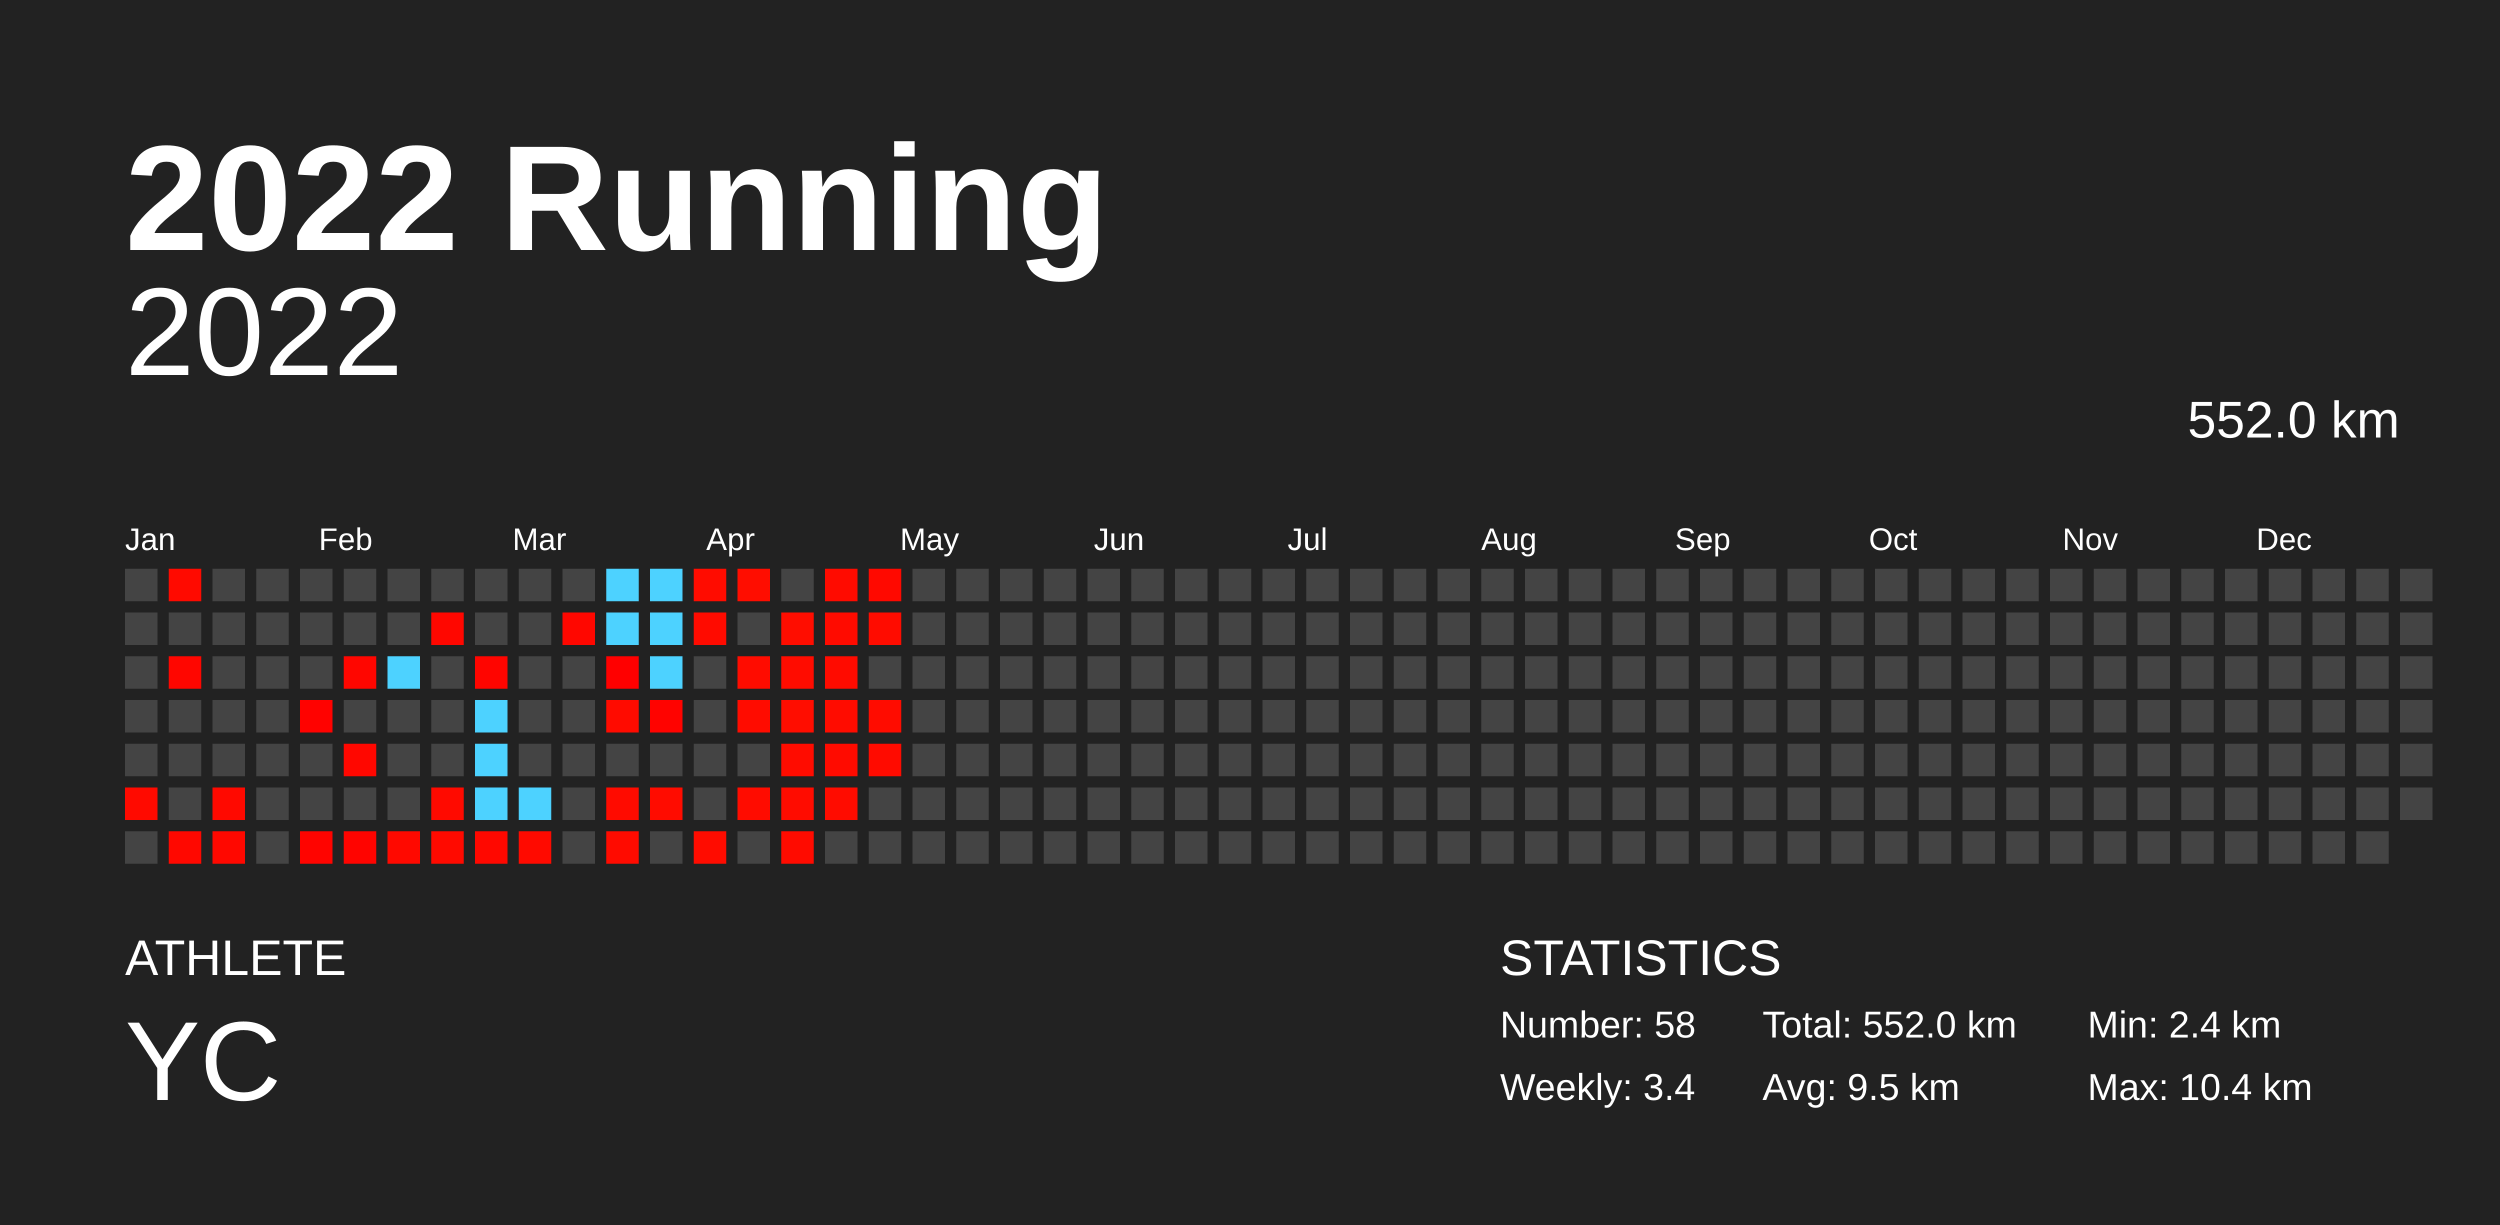
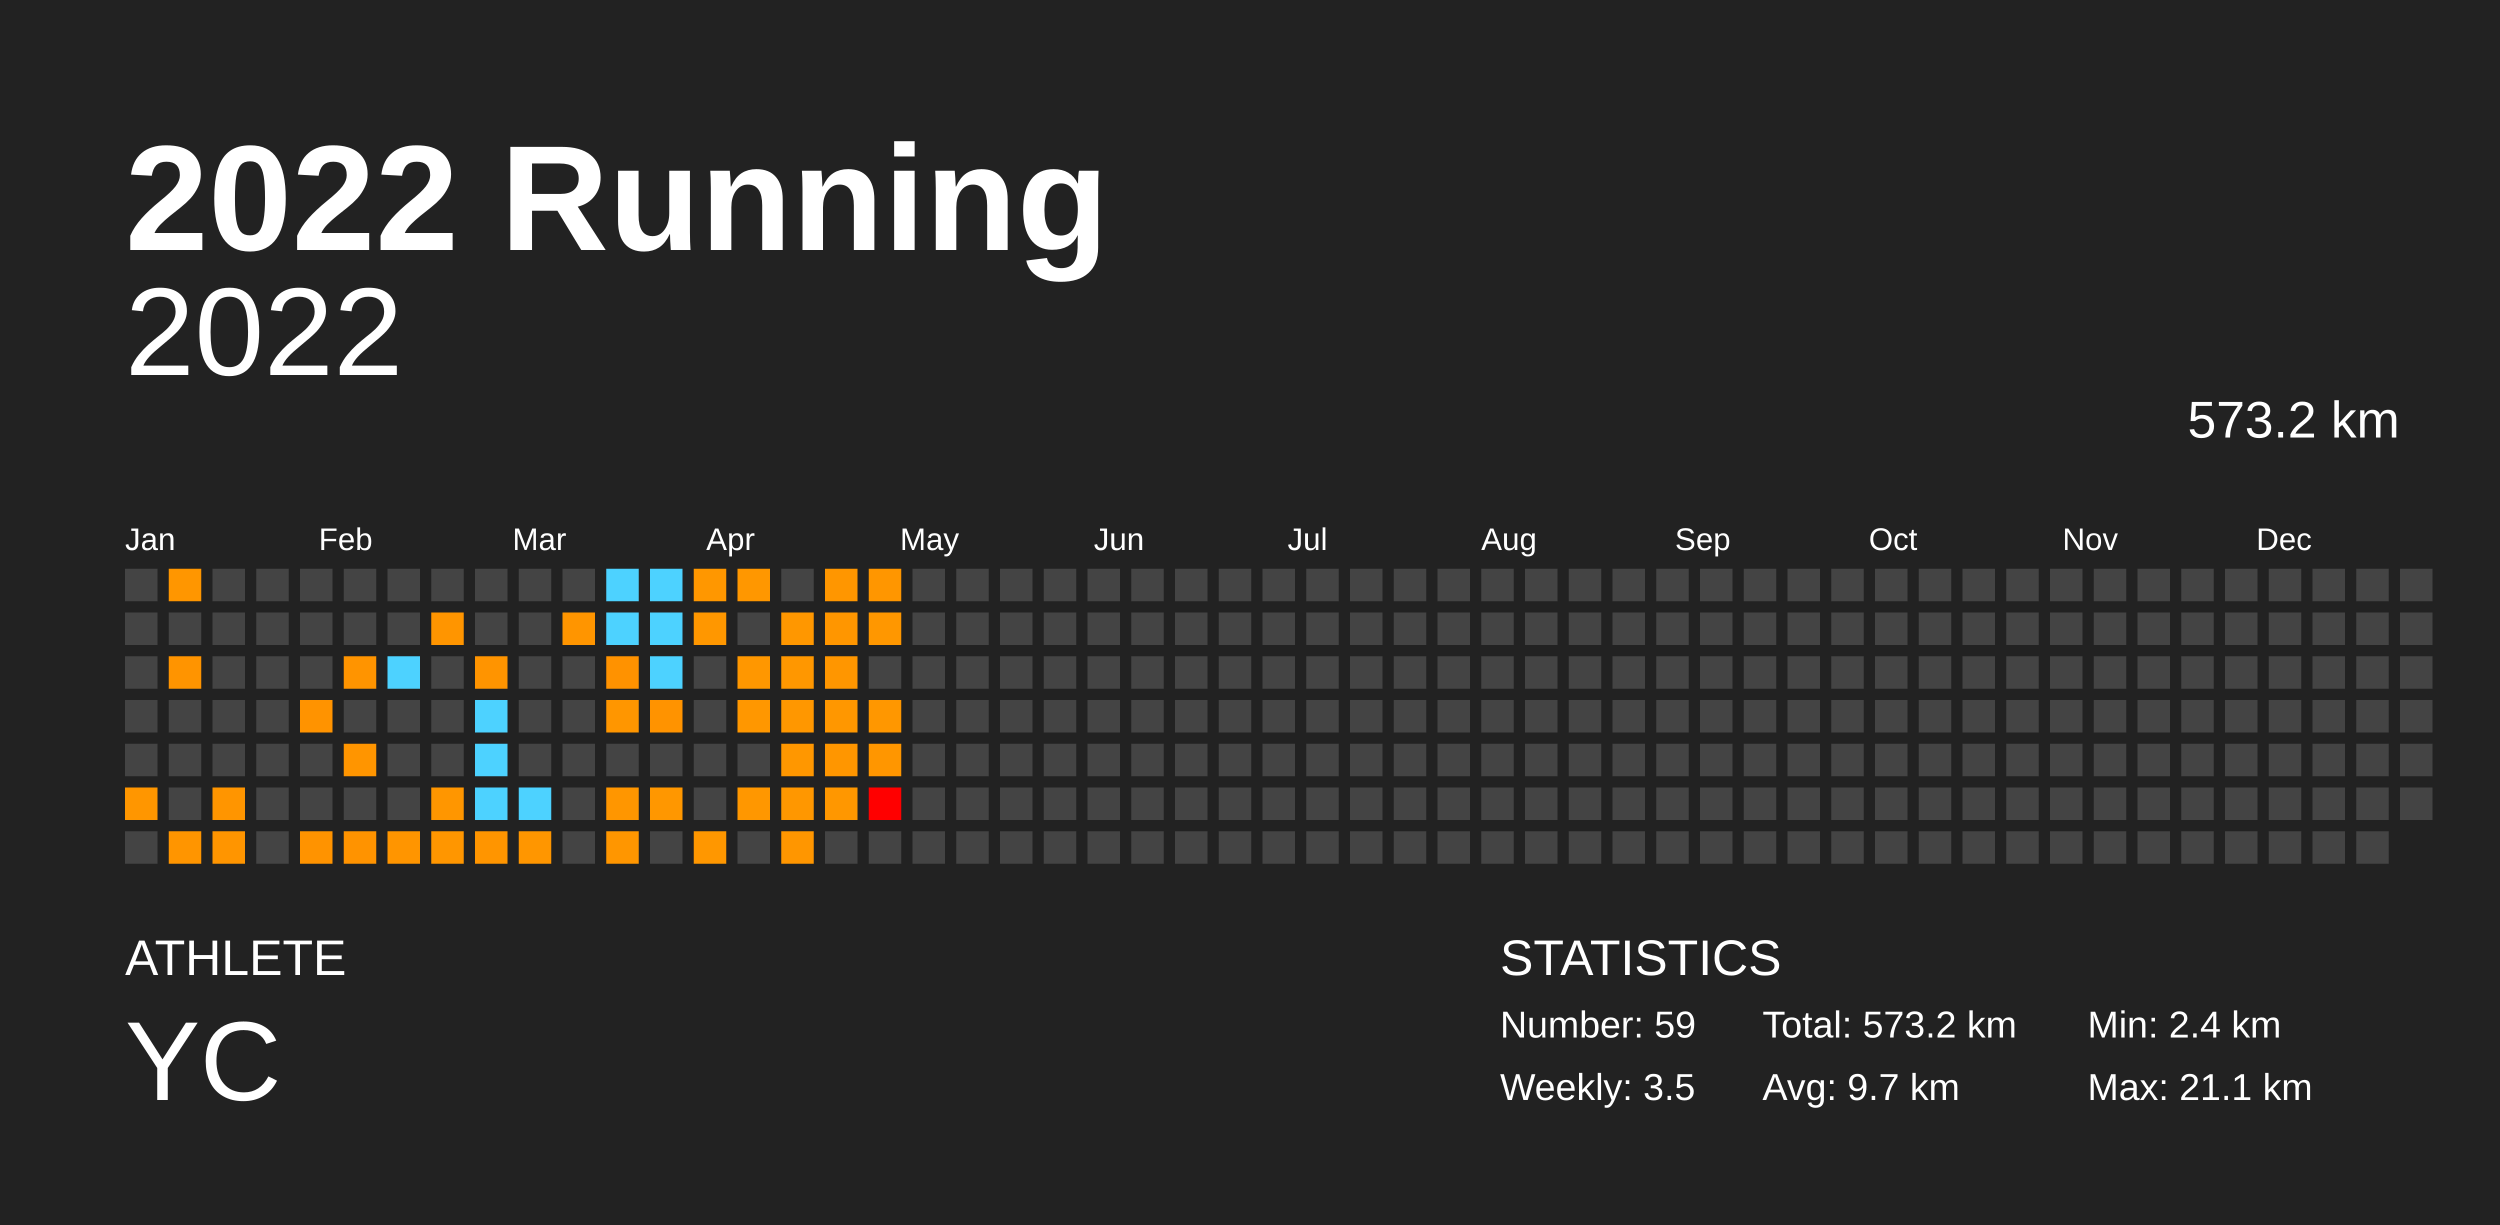
<svg xmlns="http://www.w3.org/2000/svg" baseProfile="full" height="98mm" version="1.1" viewBox="0,0,200,98" width="200mm">
  <defs />
  <rect fill="#222222" height="98" width="200" x="0" y="0" />
  <text fill="#FFFFFF" style="font-size:12px; font-family:Arial; font-weight:bold;" x="10" y="20">2022 Running</text>
  <text fill="#FFFFFF" style="font-size:4px; font-family:Arial" x="10" y="78">ATHLETE</text>
  <text fill="#FFFFFF" style="font-size:9px; font-family:Arial" x="10" y="88">YC</text>
  <text fill="#FFFFFF" style="font-size:4px; font-family:Arial" x="120" y="78">STATISTICS</text>
-   <text fill="#FFFFFF" style="font-size:3px; font-family:Arial" x="120" y="83">Number: 58</text>
-   <text fill="#FFFFFF" style="font-size:3px; font-family:Arial" x="120" y="88">Weekly: 3.4</text>
-   <text fill="#FFFFFF" style="font-size:3px; font-family:Arial" x="141" y="83">Total: 552.0 km</text>
-   <text fill="#FFFFFF" style="font-size:3px; font-family:Arial" x="141" y="88">Avg: 9.5 km</text>
+   <text fill="#FFFFFF" style="font-size:3px; font-family:Arial" x="120" y="83">Number: 59</text>
+   <text fill="#FFFFFF" style="font-size:3px; font-family:Arial" x="120" y="88">Weekly: 3.5</text>
+   <text fill="#FFFFFF" style="font-size:3px; font-family:Arial" x="141" y="83">Total: 573.2 km</text>
+   <text fill="#FFFFFF" style="font-size:3px; font-family:Arial" x="141" y="88">Avg: 9.7 km</text>
  <text fill="#FFFFFF" style="font-size:3px; font-family:Arial" x="167" y="83">Min: 2.4 km</text>
-   <text fill="#FFFFFF" style="font-size:3px; font-family:Arial" x="167" y="88">Max: 10.4 km</text>
+   <text fill="#FFFFFF" style="font-size:3px; font-family:Arial" x="167" y="88">Max: 21.1 km</text>
  <text alignment-baseline="hanging" fill="#FFFFFF" style="font-size:10.0px; font-family:Arial;" x="10" y="30">2022</text>
-   <text alignment-baseline="hanging" fill="#FFFFFF" style="font-size:4.125px; font-family:Arial;" x="175" y="35">552.0 km</text>
+   <text alignment-baseline="hanging" fill="#FFFFFF" style="font-size:4.125px; font-family:Arial;" x="175" y="35">573.2 km</text>
  <text fill="#FFFFFF" style="font-size:2.5px; font-family:Arial" x="10.0" y="44">Jan</text>
  <text fill="#FFFFFF" style="font-size:2.5px; font-family:Arial" x="25.5" y="44">Feb</text>
  <text fill="#FFFFFF" style="font-size:2.5px; font-family:Arial" x="41.0" y="44">Mar</text>
  <text fill="#FFFFFF" style="font-size:2.5px; font-family:Arial" x="56.5" y="44">Apr</text>
  <text fill="#FFFFFF" style="font-size:2.5px; font-family:Arial" x="72.0" y="44">May</text>
  <text fill="#FFFFFF" style="font-size:2.5px; font-family:Arial" x="87.5" y="44">Jun</text>
  <text fill="#FFFFFF" style="font-size:2.5px; font-family:Arial" x="103.0" y="44">Jul</text>
  <text fill="#FFFFFF" style="font-size:2.5px; font-family:Arial" x="118.5" y="44">Aug</text>
  <text fill="#FFFFFF" style="font-size:2.5px; font-family:Arial" x="134.0" y="44">Sep</text>
  <text fill="#FFFFFF" style="font-size:2.5px; font-family:Arial" x="149.5" y="44">Oct</text>
  <text fill="#FFFFFF" style="font-size:2.5px; font-family:Arial" x="165.0" y="44">Nov</text>
  <text fill="#FFFFFF" style="font-size:2.5px; font-family:Arial" x="180.5" y="44">Dec</text>
  <rect fill="#444444" height="2.6" width="2.6" x="10.0" y="45.5" />
  <rect fill="#444444" height="2.6" width="2.6" x="10.0" y="49.0" />
  <rect fill="#444444" height="2.6" width="2.6" x="10.0" y="52.5" />
  <rect fill="#444444" height="2.6" width="2.6" x="10.0" y="56.0" />
  <rect fill="#444444" height="2.6" width="2.6" x="10.0" y="59.5" />
-   <rect fill="#ff0a00" height="2.6" width="2.6" x="10.0" y="63.0" />
+   <rect fill="#ff9600" height="2.6" width="2.6" x="10.0" y="63.0" />
  <rect fill="#444444" height="2.6" width="2.6" x="10.0" y="66.5" />
-   <rect fill="#ff0a00" height="2.6" width="2.6" x="13.5" y="45.5" />
+   <rect fill="#ff9600" height="2.6" width="2.6" x="13.5" y="45.5" />
  <rect fill="#444444" height="2.6" width="2.6" x="13.5" y="49.0" />
-   <rect fill="#ff0600" height="2.6" width="2.6" x="13.5" y="52.5" />
+   <rect fill="#ff9400" height="2.6" width="2.6" x="13.5" y="52.5" />
  <rect fill="#444444" height="2.6" width="2.6" x="13.5" y="56.0" />
  <rect fill="#444444" height="2.6" width="2.6" x="13.5" y="59.5" />
  <rect fill="#444444" height="2.6" width="2.6" x="13.5" y="63.0" />
-   <rect fill="#ff0800" height="2.6" width="2.6" x="13.5" y="66.5" />
+   <rect fill="#ff9500" height="2.6" width="2.6" x="13.5" y="66.5" />
  <rect fill="#444444" height="2.6" width="2.6" x="17.0" y="45.5" />
  <rect fill="#444444" height="2.6" width="2.6" x="17.0" y="49.0" />
  <rect fill="#444444" height="2.6" width="2.6" x="17.0" y="52.5" />
  <rect fill="#444444" height="2.6" width="2.6" x="17.0" y="56.0" />
  <rect fill="#444444" height="2.6" width="2.6" x="17.0" y="59.5" />
-   <rect fill="#ff0900" height="2.6" width="2.6" x="17.0" y="63.0" />
-   <rect fill="#ff0800" height="2.6" width="2.6" x="17.0" y="66.5" />
+   <rect fill="#ff9500" height="2.6" width="2.6" x="17.0" y="63.0" />
+   <rect fill="#ff9500" height="2.6" width="2.6" x="17.0" y="66.5" />
  <rect fill="#444444" height="2.6" width="2.6" x="20.5" y="45.5" />
  <rect fill="#444444" height="2.6" width="2.6" x="20.5" y="49.0" />
  <rect fill="#444444" height="2.6" width="2.6" x="20.5" y="52.5" />
  <rect fill="#444444" height="2.6" width="2.6" x="20.5" y="56.0" />
  <rect fill="#444444" height="2.6" width="2.6" x="20.5" y="59.5" />
  <rect fill="#444444" height="2.6" width="2.6" x="20.5" y="63.0" />
  <rect fill="#444444" height="2.6" width="2.6" x="20.5" y="66.5" />
  <rect fill="#444444" height="2.6" width="2.6" x="24.0" y="45.5" />
  <rect fill="#444444" height="2.6" width="2.6" x="24.0" y="49.0" />
  <rect fill="#444444" height="2.6" width="2.6" x="24.0" y="52.5" />
-   <rect fill="#ff0200" height="2.6" width="2.6" x="24.0" y="56.0" />
+   <rect fill="#ff9300" height="2.6" width="2.6" x="24.0" y="56.0" />
  <rect fill="#444444" height="2.6" width="2.6" x="24.0" y="59.5" />
  <rect fill="#444444" height="2.6" width="2.6" x="24.0" y="63.0" />
-   <rect fill="#ff0400" height="2.6" width="2.6" x="24.0" y="66.5" />
+   <rect fill="#ff9300" height="2.6" width="2.6" x="24.0" y="66.5" />
  <rect fill="#444444" height="2.6" width="2.6" x="27.5" y="45.5" />
  <rect fill="#444444" height="2.6" width="2.6" x="27.5" y="49.0" />
-   <rect fill="#ff0600" height="2.6" width="2.6" x="27.5" y="52.5" />
+   <rect fill="#ff9400" height="2.6" width="2.6" x="27.5" y="52.5" />
  <rect fill="#444444" height="2.6" width="2.6" x="27.5" y="56.0" />
-   <rect fill="#ff0700" height="2.6" width="2.6" x="27.5" y="59.5" />
+   <rect fill="#ff9500" height="2.6" width="2.6" x="27.5" y="59.5" />
  <rect fill="#444444" height="2.6" width="2.6" x="27.5" y="63.0" />
-   <rect fill="#ff0400" height="2.6" width="2.6" x="27.5" y="66.5" />
+   <rect fill="#ff9300" height="2.6" width="2.6" x="27.5" y="66.5" />
  <rect fill="#444444" height="2.6" width="2.6" x="31.0" y="45.5" />
  <rect fill="#444444" height="2.6" width="2.6" x="31.0" y="49.0" />
  <rect fill="#4dd2ff" height="2.6" width="2.6" x="31.0" y="52.5" />
  <rect fill="#444444" height="2.6" width="2.6" x="31.0" y="56.0" />
  <rect fill="#444444" height="2.6" width="2.6" x="31.0" y="59.5" />
  <rect fill="#444444" height="2.6" width="2.6" x="31.0" y="63.0" />
-   <rect fill="#ff0900" height="2.6" width="2.6" x="31.0" y="66.5" />
+   <rect fill="#ff9500" height="2.6" width="2.6" x="31.0" y="66.5" />
  <rect fill="#444444" height="2.6" width="2.6" x="34.5" y="45.5" />
-   <rect fill="#ff0700" height="2.6" width="2.6" x="34.5" y="49.0" />
+   <rect fill="#ff9500" height="2.6" width="2.6" x="34.5" y="49.0" />
  <rect fill="#444444" height="2.6" width="2.6" x="34.5" y="52.5" />
  <rect fill="#444444" height="2.6" width="2.6" x="34.5" y="56.0" />
  <rect fill="#444444" height="2.6" width="2.6" x="34.5" y="59.5" />
-   <rect fill="#ff0a00" height="2.6" width="2.6" x="34.5" y="63.0" />
-   <rect fill="#ff0a00" height="2.6" width="2.6" x="34.5" y="66.5" />
+   <rect fill="#ff9600" height="2.6" width="2.6" x="34.5" y="63.0" />
+   <rect fill="#ff9600" height="2.6" width="2.6" x="34.5" y="66.5" />
  <rect fill="#444444" height="2.6" width="2.6" x="38.0" y="45.5" />
  <rect fill="#444444" height="2.6" width="2.6" x="38.0" y="49.0" />
-   <rect fill="#ff0500" height="2.6" width="2.6" x="38.0" y="52.5" />
+   <rect fill="#ff9400" height="2.6" width="2.6" x="38.0" y="52.5" />
  <rect fill="#4dd2ff" height="2.6" width="2.6" x="38.0" y="56.0" />
  <rect fill="#4dd2ff" height="2.6" width="2.6" x="38.0" y="59.5" />
  <rect fill="#4dd2ff" height="2.6" width="2.6" x="38.0" y="63.0" />
-   <rect fill="#ff0800" height="2.6" width="2.6" x="38.0" y="66.5" />
+   <rect fill="#ff9500" height="2.6" width="2.6" x="38.0" y="66.5" />
  <rect fill="#444444" height="2.6" width="2.6" x="41.5" y="45.5" />
  <rect fill="#444444" height="2.6" width="2.6" x="41.5" y="49.0" />
  <rect fill="#444444" height="2.6" width="2.6" x="41.5" y="52.5" />
  <rect fill="#444444" height="2.6" width="2.6" x="41.5" y="56.0" />
  <rect fill="#444444" height="2.6" width="2.6" x="41.5" y="59.5" />
  <rect fill="#4dd2ff" height="2.6" width="2.6" x="41.5" y="63.0" />
-   <rect fill="#ff0a00" height="2.6" width="2.6" x="41.5" y="66.5" />
+   <rect fill="#ff9600" height="2.6" width="2.6" x="41.5" y="66.5" />
  <rect fill="#444444" height="2.6" width="2.6" x="45.0" y="45.5" />
-   <rect fill="#ff0700" height="2.6" width="2.6" x="45.0" y="49.0" />
+   <rect fill="#ff9500" height="2.6" width="2.6" x="45.0" y="49.0" />
  <rect fill="#444444" height="2.6" width="2.6" x="45.0" y="52.5" />
  <rect fill="#444444" height="2.6" width="2.6" x="45.0" y="56.0" />
  <rect fill="#444444" height="2.6" width="2.6" x="45.0" y="59.5" />
  <rect fill="#444444" height="2.6" width="2.6" x="45.0" y="63.0" />
  <rect fill="#444444" height="2.6" width="2.6" x="45.0" y="66.5" />
  <rect fill="#4dd2ff" height="2.6" width="2.6" x="48.5" y="45.5" />
  <rect fill="#4dd2ff" height="2.6" width="2.6" x="48.5" y="49.0" />
-   <rect fill="#ff0000" height="2.6" width="2.6" x="48.5" y="52.5" />
-   <rect fill="#ff0b00" height="2.6" width="2.6" x="48.5" y="56.0" />
+   <rect fill="#ff9200" height="2.6" width="2.6" x="48.5" y="52.5" />
+   <rect fill="#ff9600" height="2.6" width="2.6" x="48.5" y="56.0" />
  <rect fill="#444444" height="2.6" width="2.6" x="48.5" y="59.5" />
-   <rect fill="#ff0b00" height="2.6" width="2.6" x="48.5" y="63.0" />
-   <rect fill="#ff0b00" height="2.6" width="2.6" x="48.5" y="66.5" />
+   <rect fill="#ff9600" height="2.6" width="2.6" x="48.5" y="63.0" />
+   <rect fill="#ff9600" height="2.6" width="2.6" x="48.5" y="66.5" />
  <rect fill="#4dd2ff" height="2.6" width="2.6" x="52.0" y="45.5" />
  <rect fill="#4dd2ff" height="2.6" width="2.6" x="52.0" y="49.0" />
  <rect fill="#4dd2ff" height="2.6" width="2.6" x="52.0" y="52.5" />
-   <rect fill="#ff0300" height="2.6" width="2.6" x="52.0" y="56.0" />
+   <rect fill="#ff9300" height="2.6" width="2.6" x="52.0" y="56.0" />
  <rect fill="#444444" height="2.6" width="2.6" x="52.0" y="59.5" />
-   <rect fill="#ff0c00" height="2.6" width="2.6" x="52.0" y="63.0" />
+   <rect fill="#ff9700" height="2.6" width="2.6" x="52.0" y="63.0" />
  <rect fill="#444444" height="2.6" width="2.6" x="52.0" y="66.5" />
-   <rect fill="#ff0c00" height="2.6" width="2.6" x="55.5" y="45.5" />
-   <rect fill="#ff0b00" height="2.6" width="2.6" x="55.5" y="49.0" />
+   <rect fill="#ff9700" height="2.6" width="2.6" x="55.5" y="45.5" />
+   <rect fill="#ff9700" height="2.6" width="2.6" x="55.5" y="49.0" />
  <rect fill="#444444" height="2.6" width="2.6" x="55.5" y="52.5" />
  <rect fill="#444444" height="2.6" width="2.6" x="55.5" y="56.0" />
  <rect fill="#444444" height="2.6" width="2.6" x="55.5" y="59.5" />
  <rect fill="#444444" height="2.6" width="2.6" x="55.5" y="63.0" />
-   <rect fill="#ff0c00" height="2.6" width="2.6" x="55.5" y="66.5" />
-   <rect fill="#ff0d00" height="2.6" width="2.6" x="59.0" y="45.5" />
+   <rect fill="#ff9700" height="2.6" width="2.6" x="55.5" y="66.5" />
+   <rect fill="#ff9700" height="2.6" width="2.6" x="59.0" y="45.5" />
  <rect fill="#444444" height="2.6" width="2.6" x="59.0" y="49.0" />
-   <rect fill="#ff0c00" height="2.6" width="2.6" x="59.0" y="52.5" />
-   <rect fill="#ff0c00" height="2.6" width="2.6" x="59.0" y="56.0" />
+   <rect fill="#ff9700" height="2.6" width="2.6" x="59.0" y="52.5" />
+   <rect fill="#ff9700" height="2.6" width="2.6" x="59.0" y="56.0" />
  <rect fill="#444444" height="2.6" width="2.6" x="59.0" y="59.5" />
-   <rect fill="#ff0c00" height="2.6" width="2.6" x="59.0" y="63.0" />
+   <rect fill="#ff9700" height="2.6" width="2.6" x="59.0" y="63.0" />
  <rect fill="#444444" height="2.6" width="2.6" x="59.0" y="66.5" />
  <rect fill="#444444" height="2.6" width="2.6" x="62.5" y="45.5" />
-   <rect fill="#ff0d00" height="2.6" width="2.6" x="62.5" y="49.0" />
-   <rect fill="#ff0c00" height="2.6" width="2.6" x="62.5" y="52.5" />
-   <rect fill="#ff0d00" height="2.6" width="2.6" x="62.5" y="56.0" />
-   <rect fill="#ff0c00" height="2.6" width="2.6" x="62.5" y="59.5" />
-   <rect fill="#ff0c00" height="2.6" width="2.6" x="62.5" y="63.0" />
-   <rect fill="#ff0b00" height="2.6" width="2.6" x="62.5" y="66.5" />
-   <rect fill="#ff0b00" height="2.6" width="2.6" x="66.0" y="45.5" />
-   <rect fill="#ff0b00" height="2.6" width="2.6" x="66.0" y="49.0" />
-   <rect fill="#ff0b00" height="2.6" width="2.6" x="66.0" y="52.5" />
-   <rect fill="#ff0c00" height="2.6" width="2.6" x="66.0" y="56.0" />
-   <rect fill="#ff0b00" height="2.6" width="2.6" x="66.0" y="59.5" />
-   <rect fill="#ff0c00" height="2.6" width="2.6" x="66.0" y="63.0" />
+   <rect fill="#ff9700" height="2.6" width="2.6" x="62.5" y="49.0" />
+   <rect fill="#ff9700" height="2.6" width="2.6" x="62.5" y="52.5" />
+   <rect fill="#ff9700" height="2.6" width="2.6" x="62.5" y="56.0" />
+   <rect fill="#ff9700" height="2.6" width="2.6" x="62.5" y="59.5" />
+   <rect fill="#ff9700" height="2.6" width="2.6" x="62.5" y="63.0" />
+   <rect fill="#ff9600" height="2.6" width="2.6" x="62.5" y="66.5" />
+   <rect fill="#ff9600" height="2.6" width="2.6" x="66.0" y="45.5" />
+   <rect fill="#ff9600" height="2.6" width="2.6" x="66.0" y="49.0" />
+   <rect fill="#ff9600" height="2.6" width="2.6" x="66.0" y="52.5" />
+   <rect fill="#ff9700" height="2.6" width="2.6" x="66.0" y="56.0" />
+   <rect fill="#ff9600" height="2.6" width="2.6" x="66.0" y="59.5" />
+   <rect fill="#ff9700" height="2.6" width="2.6" x="66.0" y="63.0" />
  <rect fill="#444444" height="2.6" width="2.6" x="66.0" y="66.5" />
-   <rect fill="#ff0900" height="2.6" width="2.6" x="69.5" y="45.5" />
-   <rect fill="#ff0c00" height="2.6" width="2.6" x="69.5" y="49.0" />
+   <rect fill="#ff9600" height="2.6" width="2.6" x="69.5" y="45.5" />
+   <rect fill="#ff9700" height="2.6" width="2.6" x="69.5" y="49.0" />
  <rect fill="#444444" height="2.6" width="2.6" x="69.5" y="52.5" />
-   <rect fill="#ff0c00" height="2.6" width="2.6" x="69.5" y="56.0" />
-   <rect fill="#ff0b00" height="2.6" width="2.6" x="69.5" y="59.5" />
-   <rect fill="#444444" height="2.6" width="2.6" x="69.5" y="63.0" />
+   <rect fill="#ff9700" height="2.6" width="2.6" x="69.5" y="56.0" />
+   <rect fill="#ff9600" height="2.6" width="2.6" x="69.5" y="59.5" />
+   <rect fill="red" height="2.6" width="2.6" x="69.5" y="63.0" />
  <rect fill="#444444" height="2.6" width="2.6" x="69.5" y="66.5" />
  <rect fill="#444444" height="2.6" width="2.6" x="73.0" y="45.5" />
  <rect fill="#444444" height="2.6" width="2.6" x="73.0" y="49.0" />
  <rect fill="#444444" height="2.6" width="2.6" x="73.0" y="52.5" />
  <rect fill="#444444" height="2.6" width="2.6" x="73.0" y="56.0" />
  <rect fill="#444444" height="2.6" width="2.6" x="73.0" y="59.5" />
  <rect fill="#444444" height="2.6" width="2.6" x="73.0" y="63.0" />
  <rect fill="#444444" height="2.6" width="2.6" x="73.0" y="66.5" />
  <rect fill="#444444" height="2.6" width="2.6" x="76.5" y="45.5" />
  <rect fill="#444444" height="2.6" width="2.6" x="76.5" y="49.0" />
  <rect fill="#444444" height="2.6" width="2.6" x="76.5" y="52.5" />
  <rect fill="#444444" height="2.6" width="2.6" x="76.5" y="56.0" />
  <rect fill="#444444" height="2.6" width="2.6" x="76.5" y="59.5" />
  <rect fill="#444444" height="2.6" width="2.6" x="76.5" y="63.0" />
  <rect fill="#444444" height="2.6" width="2.6" x="76.5" y="66.5" />
  <rect fill="#444444" height="2.6" width="2.6" x="80.0" y="45.5" />
  <rect fill="#444444" height="2.6" width="2.6" x="80.0" y="49.0" />
  <rect fill="#444444" height="2.6" width="2.6" x="80.0" y="52.5" />
  <rect fill="#444444" height="2.6" width="2.6" x="80.0" y="56.0" />
  <rect fill="#444444" height="2.6" width="2.6" x="80.0" y="59.5" />
  <rect fill="#444444" height="2.6" width="2.6" x="80.0" y="63.0" />
  <rect fill="#444444" height="2.6" width="2.6" x="80.0" y="66.5" />
  <rect fill="#444444" height="2.6" width="2.6" x="83.5" y="45.5" />
  <rect fill="#444444" height="2.6" width="2.6" x="83.5" y="49.0" />
  <rect fill="#444444" height="2.6" width="2.6" x="83.5" y="52.5" />
  <rect fill="#444444" height="2.6" width="2.6" x="83.5" y="56.0" />
  <rect fill="#444444" height="2.6" width="2.6" x="83.5" y="59.5" />
  <rect fill="#444444" height="2.6" width="2.6" x="83.5" y="63.0" />
  <rect fill="#444444" height="2.6" width="2.6" x="83.5" y="66.5" />
  <rect fill="#444444" height="2.6" width="2.6" x="87.0" y="45.5" />
  <rect fill="#444444" height="2.6" width="2.6" x="87.0" y="49.0" />
  <rect fill="#444444" height="2.6" width="2.6" x="87.0" y="52.5" />
  <rect fill="#444444" height="2.6" width="2.6" x="87.0" y="56.0" />
  <rect fill="#444444" height="2.6" width="2.6" x="87.0" y="59.5" />
  <rect fill="#444444" height="2.6" width="2.6" x="87.0" y="63.0" />
  <rect fill="#444444" height="2.6" width="2.6" x="87.0" y="66.5" />
  <rect fill="#444444" height="2.6" width="2.6" x="90.5" y="45.5" />
  <rect fill="#444444" height="2.6" width="2.6" x="90.5" y="49.0" />
  <rect fill="#444444" height="2.6" width="2.6" x="90.5" y="52.5" />
  <rect fill="#444444" height="2.6" width="2.6" x="90.5" y="56.0" />
  <rect fill="#444444" height="2.6" width="2.6" x="90.5" y="59.5" />
  <rect fill="#444444" height="2.6" width="2.6" x="90.5" y="63.0" />
  <rect fill="#444444" height="2.6" width="2.6" x="90.5" y="66.5" />
  <rect fill="#444444" height="2.6" width="2.6" x="94.0" y="45.5" />
  <rect fill="#444444" height="2.6" width="2.6" x="94.0" y="49.0" />
  <rect fill="#444444" height="2.6" width="2.6" x="94.0" y="52.5" />
  <rect fill="#444444" height="2.6" width="2.6" x="94.0" y="56.0" />
  <rect fill="#444444" height="2.6" width="2.6" x="94.0" y="59.5" />
  <rect fill="#444444" height="2.6" width="2.6" x="94.0" y="63.0" />
  <rect fill="#444444" height="2.6" width="2.6" x="94.0" y="66.5" />
  <rect fill="#444444" height="2.6" width="2.6" x="97.5" y="45.5" />
  <rect fill="#444444" height="2.6" width="2.6" x="97.5" y="49.0" />
  <rect fill="#444444" height="2.6" width="2.6" x="97.5" y="52.5" />
  <rect fill="#444444" height="2.6" width="2.6" x="97.5" y="56.0" />
  <rect fill="#444444" height="2.6" width="2.6" x="97.5" y="59.5" />
  <rect fill="#444444" height="2.6" width="2.6" x="97.5" y="63.0" />
  <rect fill="#444444" height="2.6" width="2.6" x="97.5" y="66.5" />
  <rect fill="#444444" height="2.6" width="2.6" x="101.0" y="45.5" />
  <rect fill="#444444" height="2.6" width="2.6" x="101.0" y="49.0" />
  <rect fill="#444444" height="2.6" width="2.6" x="101.0" y="52.5" />
  <rect fill="#444444" height="2.6" width="2.6" x="101.0" y="56.0" />
  <rect fill="#444444" height="2.6" width="2.6" x="101.0" y="59.5" />
  <rect fill="#444444" height="2.6" width="2.6" x="101.0" y="63.0" />
  <rect fill="#444444" height="2.6" width="2.6" x="101.0" y="66.5" />
  <rect fill="#444444" height="2.6" width="2.6" x="104.5" y="45.5" />
  <rect fill="#444444" height="2.6" width="2.6" x="104.5" y="49.0" />
  <rect fill="#444444" height="2.6" width="2.6" x="104.5" y="52.5" />
  <rect fill="#444444" height="2.6" width="2.6" x="104.5" y="56.0" />
  <rect fill="#444444" height="2.6" width="2.6" x="104.5" y="59.5" />
  <rect fill="#444444" height="2.6" width="2.6" x="104.5" y="63.0" />
  <rect fill="#444444" height="2.6" width="2.6" x="104.5" y="66.5" />
  <rect fill="#444444" height="2.6" width="2.6" x="108.0" y="45.5" />
  <rect fill="#444444" height="2.6" width="2.6" x="108.0" y="49.0" />
  <rect fill="#444444" height="2.6" width="2.6" x="108.0" y="52.5" />
  <rect fill="#444444" height="2.6" width="2.6" x="108.0" y="56.0" />
  <rect fill="#444444" height="2.6" width="2.6" x="108.0" y="59.5" />
  <rect fill="#444444" height="2.6" width="2.6" x="108.0" y="63.0" />
  <rect fill="#444444" height="2.6" width="2.6" x="108.0" y="66.5" />
  <rect fill="#444444" height="2.6" width="2.6" x="111.5" y="45.5" />
  <rect fill="#444444" height="2.6" width="2.6" x="111.5" y="49.0" />
  <rect fill="#444444" height="2.6" width="2.6" x="111.5" y="52.5" />
  <rect fill="#444444" height="2.6" width="2.6" x="111.5" y="56.0" />
  <rect fill="#444444" height="2.6" width="2.6" x="111.5" y="59.5" />
  <rect fill="#444444" height="2.6" width="2.6" x="111.5" y="63.0" />
  <rect fill="#444444" height="2.6" width="2.6" x="111.5" y="66.5" />
  <rect fill="#444444" height="2.6" width="2.6" x="115.0" y="45.5" />
  <rect fill="#444444" height="2.6" width="2.6" x="115.0" y="49.0" />
  <rect fill="#444444" height="2.6" width="2.6" x="115.0" y="52.5" />
  <rect fill="#444444" height="2.6" width="2.6" x="115.0" y="56.0" />
  <rect fill="#444444" height="2.6" width="2.6" x="115.0" y="59.5" />
  <rect fill="#444444" height="2.6" width="2.6" x="115.0" y="63.0" />
  <rect fill="#444444" height="2.6" width="2.6" x="115.0" y="66.5" />
  <rect fill="#444444" height="2.6" width="2.6" x="118.5" y="45.5" />
  <rect fill="#444444" height="2.6" width="2.6" x="118.5" y="49.0" />
  <rect fill="#444444" height="2.6" width="2.6" x="118.5" y="52.5" />
  <rect fill="#444444" height="2.6" width="2.6" x="118.5" y="56.0" />
  <rect fill="#444444" height="2.6" width="2.6" x="118.5" y="59.5" />
  <rect fill="#444444" height="2.6" width="2.6" x="118.5" y="63.0" />
  <rect fill="#444444" height="2.6" width="2.6" x="118.5" y="66.5" />
  <rect fill="#444444" height="2.6" width="2.6" x="122.0" y="45.5" />
  <rect fill="#444444" height="2.6" width="2.6" x="122.0" y="49.0" />
  <rect fill="#444444" height="2.6" width="2.6" x="122.0" y="52.5" />
  <rect fill="#444444" height="2.6" width="2.6" x="122.0" y="56.0" />
  <rect fill="#444444" height="2.6" width="2.6" x="122.0" y="59.5" />
  <rect fill="#444444" height="2.6" width="2.6" x="122.0" y="63.0" />
  <rect fill="#444444" height="2.6" width="2.6" x="122.0" y="66.5" />
  <rect fill="#444444" height="2.6" width="2.6" x="125.5" y="45.5" />
  <rect fill="#444444" height="2.6" width="2.6" x="125.5" y="49.0" />
  <rect fill="#444444" height="2.6" width="2.6" x="125.5" y="52.5" />
  <rect fill="#444444" height="2.6" width="2.6" x="125.5" y="56.0" />
  <rect fill="#444444" height="2.6" width="2.6" x="125.5" y="59.5" />
  <rect fill="#444444" height="2.6" width="2.6" x="125.5" y="63.0" />
  <rect fill="#444444" height="2.6" width="2.6" x="125.5" y="66.5" />
  <rect fill="#444444" height="2.6" width="2.6" x="129.0" y="45.5" />
  <rect fill="#444444" height="2.6" width="2.6" x="129.0" y="49.0" />
  <rect fill="#444444" height="2.6" width="2.6" x="129.0" y="52.5" />
  <rect fill="#444444" height="2.6" width="2.6" x="129.0" y="56.0" />
  <rect fill="#444444" height="2.6" width="2.6" x="129.0" y="59.5" />
  <rect fill="#444444" height="2.6" width="2.6" x="129.0" y="63.0" />
  <rect fill="#444444" height="2.6" width="2.6" x="129.0" y="66.5" />
  <rect fill="#444444" height="2.6" width="2.6" x="132.5" y="45.5" />
  <rect fill="#444444" height="2.6" width="2.6" x="132.5" y="49.0" />
  <rect fill="#444444" height="2.6" width="2.6" x="132.5" y="52.5" />
  <rect fill="#444444" height="2.6" width="2.6" x="132.5" y="56.0" />
  <rect fill="#444444" height="2.6" width="2.6" x="132.5" y="59.5" />
  <rect fill="#444444" height="2.6" width="2.6" x="132.5" y="63.0" />
  <rect fill="#444444" height="2.6" width="2.6" x="132.5" y="66.5" />
  <rect fill="#444444" height="2.6" width="2.6" x="136.0" y="45.5" />
  <rect fill="#444444" height="2.6" width="2.6" x="136.0" y="49.0" />
  <rect fill="#444444" height="2.6" width="2.6" x="136.0" y="52.5" />
  <rect fill="#444444" height="2.6" width="2.6" x="136.0" y="56.0" />
  <rect fill="#444444" height="2.6" width="2.6" x="136.0" y="59.5" />
  <rect fill="#444444" height="2.6" width="2.6" x="136.0" y="63.0" />
  <rect fill="#444444" height="2.6" width="2.6" x="136.0" y="66.5" />
  <rect fill="#444444" height="2.6" width="2.6" x="139.5" y="45.5" />
  <rect fill="#444444" height="2.6" width="2.6" x="139.5" y="49.0" />
  <rect fill="#444444" height="2.6" width="2.6" x="139.5" y="52.5" />
  <rect fill="#444444" height="2.6" width="2.6" x="139.5" y="56.0" />
  <rect fill="#444444" height="2.6" width="2.6" x="139.5" y="59.5" />
  <rect fill="#444444" height="2.6" width="2.6" x="139.5" y="63.0" />
  <rect fill="#444444" height="2.6" width="2.6" x="139.5" y="66.5" />
  <rect fill="#444444" height="2.6" width="2.6" x="143.0" y="45.5" />
  <rect fill="#444444" height="2.6" width="2.6" x="143.0" y="49.0" />
  <rect fill="#444444" height="2.6" width="2.6" x="143.0" y="52.5" />
  <rect fill="#444444" height="2.6" width="2.6" x="143.0" y="56.0" />
  <rect fill="#444444" height="2.6" width="2.6" x="143.0" y="59.5" />
  <rect fill="#444444" height="2.6" width="2.6" x="143.0" y="63.0" />
  <rect fill="#444444" height="2.6" width="2.6" x="143.0" y="66.5" />
  <rect fill="#444444" height="2.6" width="2.6" x="146.5" y="45.5" />
  <rect fill="#444444" height="2.6" width="2.6" x="146.5" y="49.0" />
  <rect fill="#444444" height="2.6" width="2.6" x="146.5" y="52.5" />
  <rect fill="#444444" height="2.6" width="2.6" x="146.5" y="56.0" />
  <rect fill="#444444" height="2.6" width="2.6" x="146.5" y="59.5" />
  <rect fill="#444444" height="2.6" width="2.6" x="146.5" y="63.0" />
  <rect fill="#444444" height="2.6" width="2.6" x="146.5" y="66.5" />
  <rect fill="#444444" height="2.6" width="2.6" x="150.0" y="45.5" />
  <rect fill="#444444" height="2.6" width="2.6" x="150.0" y="49.0" />
  <rect fill="#444444" height="2.6" width="2.6" x="150.0" y="52.5" />
  <rect fill="#444444" height="2.6" width="2.6" x="150.0" y="56.0" />
  <rect fill="#444444" height="2.6" width="2.6" x="150.0" y="59.5" />
  <rect fill="#444444" height="2.6" width="2.6" x="150.0" y="63.0" />
  <rect fill="#444444" height="2.6" width="2.6" x="150.0" y="66.5" />
  <rect fill="#444444" height="2.6" width="2.6" x="153.5" y="45.5" />
  <rect fill="#444444" height="2.6" width="2.6" x="153.5" y="49.0" />
  <rect fill="#444444" height="2.6" width="2.6" x="153.5" y="52.5" />
  <rect fill="#444444" height="2.6" width="2.6" x="153.5" y="56.0" />
  <rect fill="#444444" height="2.6" width="2.6" x="153.5" y="59.5" />
  <rect fill="#444444" height="2.6" width="2.6" x="153.5" y="63.0" />
  <rect fill="#444444" height="2.6" width="2.6" x="153.5" y="66.5" />
  <rect fill="#444444" height="2.6" width="2.6" x="157.0" y="45.5" />
  <rect fill="#444444" height="2.6" width="2.6" x="157.0" y="49.0" />
  <rect fill="#444444" height="2.6" width="2.6" x="157.0" y="52.5" />
  <rect fill="#444444" height="2.6" width="2.6" x="157.0" y="56.0" />
  <rect fill="#444444" height="2.6" width="2.6" x="157.0" y="59.5" />
  <rect fill="#444444" height="2.6" width="2.6" x="157.0" y="63.0" />
  <rect fill="#444444" height="2.6" width="2.6" x="157.0" y="66.5" />
  <rect fill="#444444" height="2.6" width="2.6" x="160.5" y="45.5" />
  <rect fill="#444444" height="2.6" width="2.6" x="160.5" y="49.0" />
  <rect fill="#444444" height="2.6" width="2.6" x="160.5" y="52.5" />
  <rect fill="#444444" height="2.6" width="2.6" x="160.5" y="56.0" />
  <rect fill="#444444" height="2.6" width="2.6" x="160.5" y="59.5" />
  <rect fill="#444444" height="2.6" width="2.6" x="160.5" y="63.0" />
  <rect fill="#444444" height="2.6" width="2.6" x="160.5" y="66.5" />
  <rect fill="#444444" height="2.6" width="2.6" x="164.0" y="45.5" />
  <rect fill="#444444" height="2.6" width="2.6" x="164.0" y="49.0" />
  <rect fill="#444444" height="2.6" width="2.6" x="164.0" y="52.5" />
  <rect fill="#444444" height="2.6" width="2.6" x="164.0" y="56.0" />
  <rect fill="#444444" height="2.6" width="2.6" x="164.0" y="59.5" />
  <rect fill="#444444" height="2.6" width="2.6" x="164.0" y="63.0" />
  <rect fill="#444444" height="2.6" width="2.6" x="164.0" y="66.5" />
  <rect fill="#444444" height="2.6" width="2.6" x="167.5" y="45.5" />
  <rect fill="#444444" height="2.6" width="2.6" x="167.5" y="49.0" />
  <rect fill="#444444" height="2.6" width="2.6" x="167.5" y="52.5" />
  <rect fill="#444444" height="2.6" width="2.6" x="167.5" y="56.0" />
  <rect fill="#444444" height="2.6" width="2.6" x="167.5" y="59.5" />
  <rect fill="#444444" height="2.6" width="2.6" x="167.5" y="63.0" />
  <rect fill="#444444" height="2.6" width="2.6" x="167.5" y="66.5" />
  <rect fill="#444444" height="2.6" width="2.6" x="171.0" y="45.5" />
  <rect fill="#444444" height="2.6" width="2.6" x="171.0" y="49.0" />
  <rect fill="#444444" height="2.6" width="2.6" x="171.0" y="52.5" />
  <rect fill="#444444" height="2.6" width="2.6" x="171.0" y="56.0" />
  <rect fill="#444444" height="2.6" width="2.6" x="171.0" y="59.5" />
  <rect fill="#444444" height="2.6" width="2.6" x="171.0" y="63.0" />
  <rect fill="#444444" height="2.6" width="2.6" x="171.0" y="66.5" />
  <rect fill="#444444" height="2.6" width="2.6" x="174.5" y="45.5" />
  <rect fill="#444444" height="2.6" width="2.6" x="174.5" y="49.0" />
  <rect fill="#444444" height="2.6" width="2.6" x="174.5" y="52.5" />
  <rect fill="#444444" height="2.6" width="2.6" x="174.5" y="56.0" />
  <rect fill="#444444" height="2.6" width="2.6" x="174.5" y="59.5" />
  <rect fill="#444444" height="2.6" width="2.6" x="174.5" y="63.0" />
  <rect fill="#444444" height="2.6" width="2.6" x="174.5" y="66.5" />
  <rect fill="#444444" height="2.6" width="2.6" x="178.0" y="45.5" />
  <rect fill="#444444" height="2.6" width="2.6" x="178.0" y="49.0" />
  <rect fill="#444444" height="2.6" width="2.6" x="178.0" y="52.5" />
  <rect fill="#444444" height="2.6" width="2.6" x="178.0" y="56.0" />
  <rect fill="#444444" height="2.6" width="2.6" x="178.0" y="59.5" />
  <rect fill="#444444" height="2.6" width="2.6" x="178.0" y="63.0" />
  <rect fill="#444444" height="2.6" width="2.6" x="178.0" y="66.5" />
  <rect fill="#444444" height="2.6" width="2.6" x="181.5" y="45.5" />
  <rect fill="#444444" height="2.6" width="2.6" x="181.5" y="49.0" />
  <rect fill="#444444" height="2.6" width="2.6" x="181.5" y="52.5" />
  <rect fill="#444444" height="2.6" width="2.6" x="181.5" y="56.0" />
  <rect fill="#444444" height="2.6" width="2.6" x="181.5" y="59.5" />
  <rect fill="#444444" height="2.6" width="2.6" x="181.5" y="63.0" />
  <rect fill="#444444" height="2.6" width="2.6" x="181.5" y="66.5" />
  <rect fill="#444444" height="2.6" width="2.6" x="185.0" y="45.5" />
  <rect fill="#444444" height="2.6" width="2.6" x="185.0" y="49.0" />
  <rect fill="#444444" height="2.6" width="2.6" x="185.0" y="52.5" />
  <rect fill="#444444" height="2.6" width="2.6" x="185.0" y="56.0" />
  <rect fill="#444444" height="2.6" width="2.6" x="185.0" y="59.5" />
  <rect fill="#444444" height="2.6" width="2.6" x="185.0" y="63.0" />
  <rect fill="#444444" height="2.6" width="2.6" x="185.0" y="66.5" />
  <rect fill="#444444" height="2.6" width="2.6" x="188.5" y="45.5" />
  <rect fill="#444444" height="2.6" width="2.6" x="188.5" y="49.0" />
  <rect fill="#444444" height="2.6" width="2.6" x="188.5" y="52.5" />
  <rect fill="#444444" height="2.6" width="2.6" x="188.5" y="56.0" />
  <rect fill="#444444" height="2.6" width="2.6" x="188.5" y="59.5" />
  <rect fill="#444444" height="2.6" width="2.6" x="188.5" y="63.0" />
  <rect fill="#444444" height="2.6" width="2.6" x="188.5" y="66.5" />
  <rect fill="#444444" height="2.6" width="2.6" x="192.0" y="45.5" />
  <rect fill="#444444" height="2.6" width="2.6" x="192.0" y="49.0" />
  <rect fill="#444444" height="2.6" width="2.6" x="192.0" y="52.5" />
  <rect fill="#444444" height="2.6" width="2.6" x="192.0" y="56.0" />
  <rect fill="#444444" height="2.6" width="2.6" x="192.0" y="59.5" />
  <rect fill="#444444" height="2.6" width="2.6" x="192.0" y="63.0" />
</svg>
